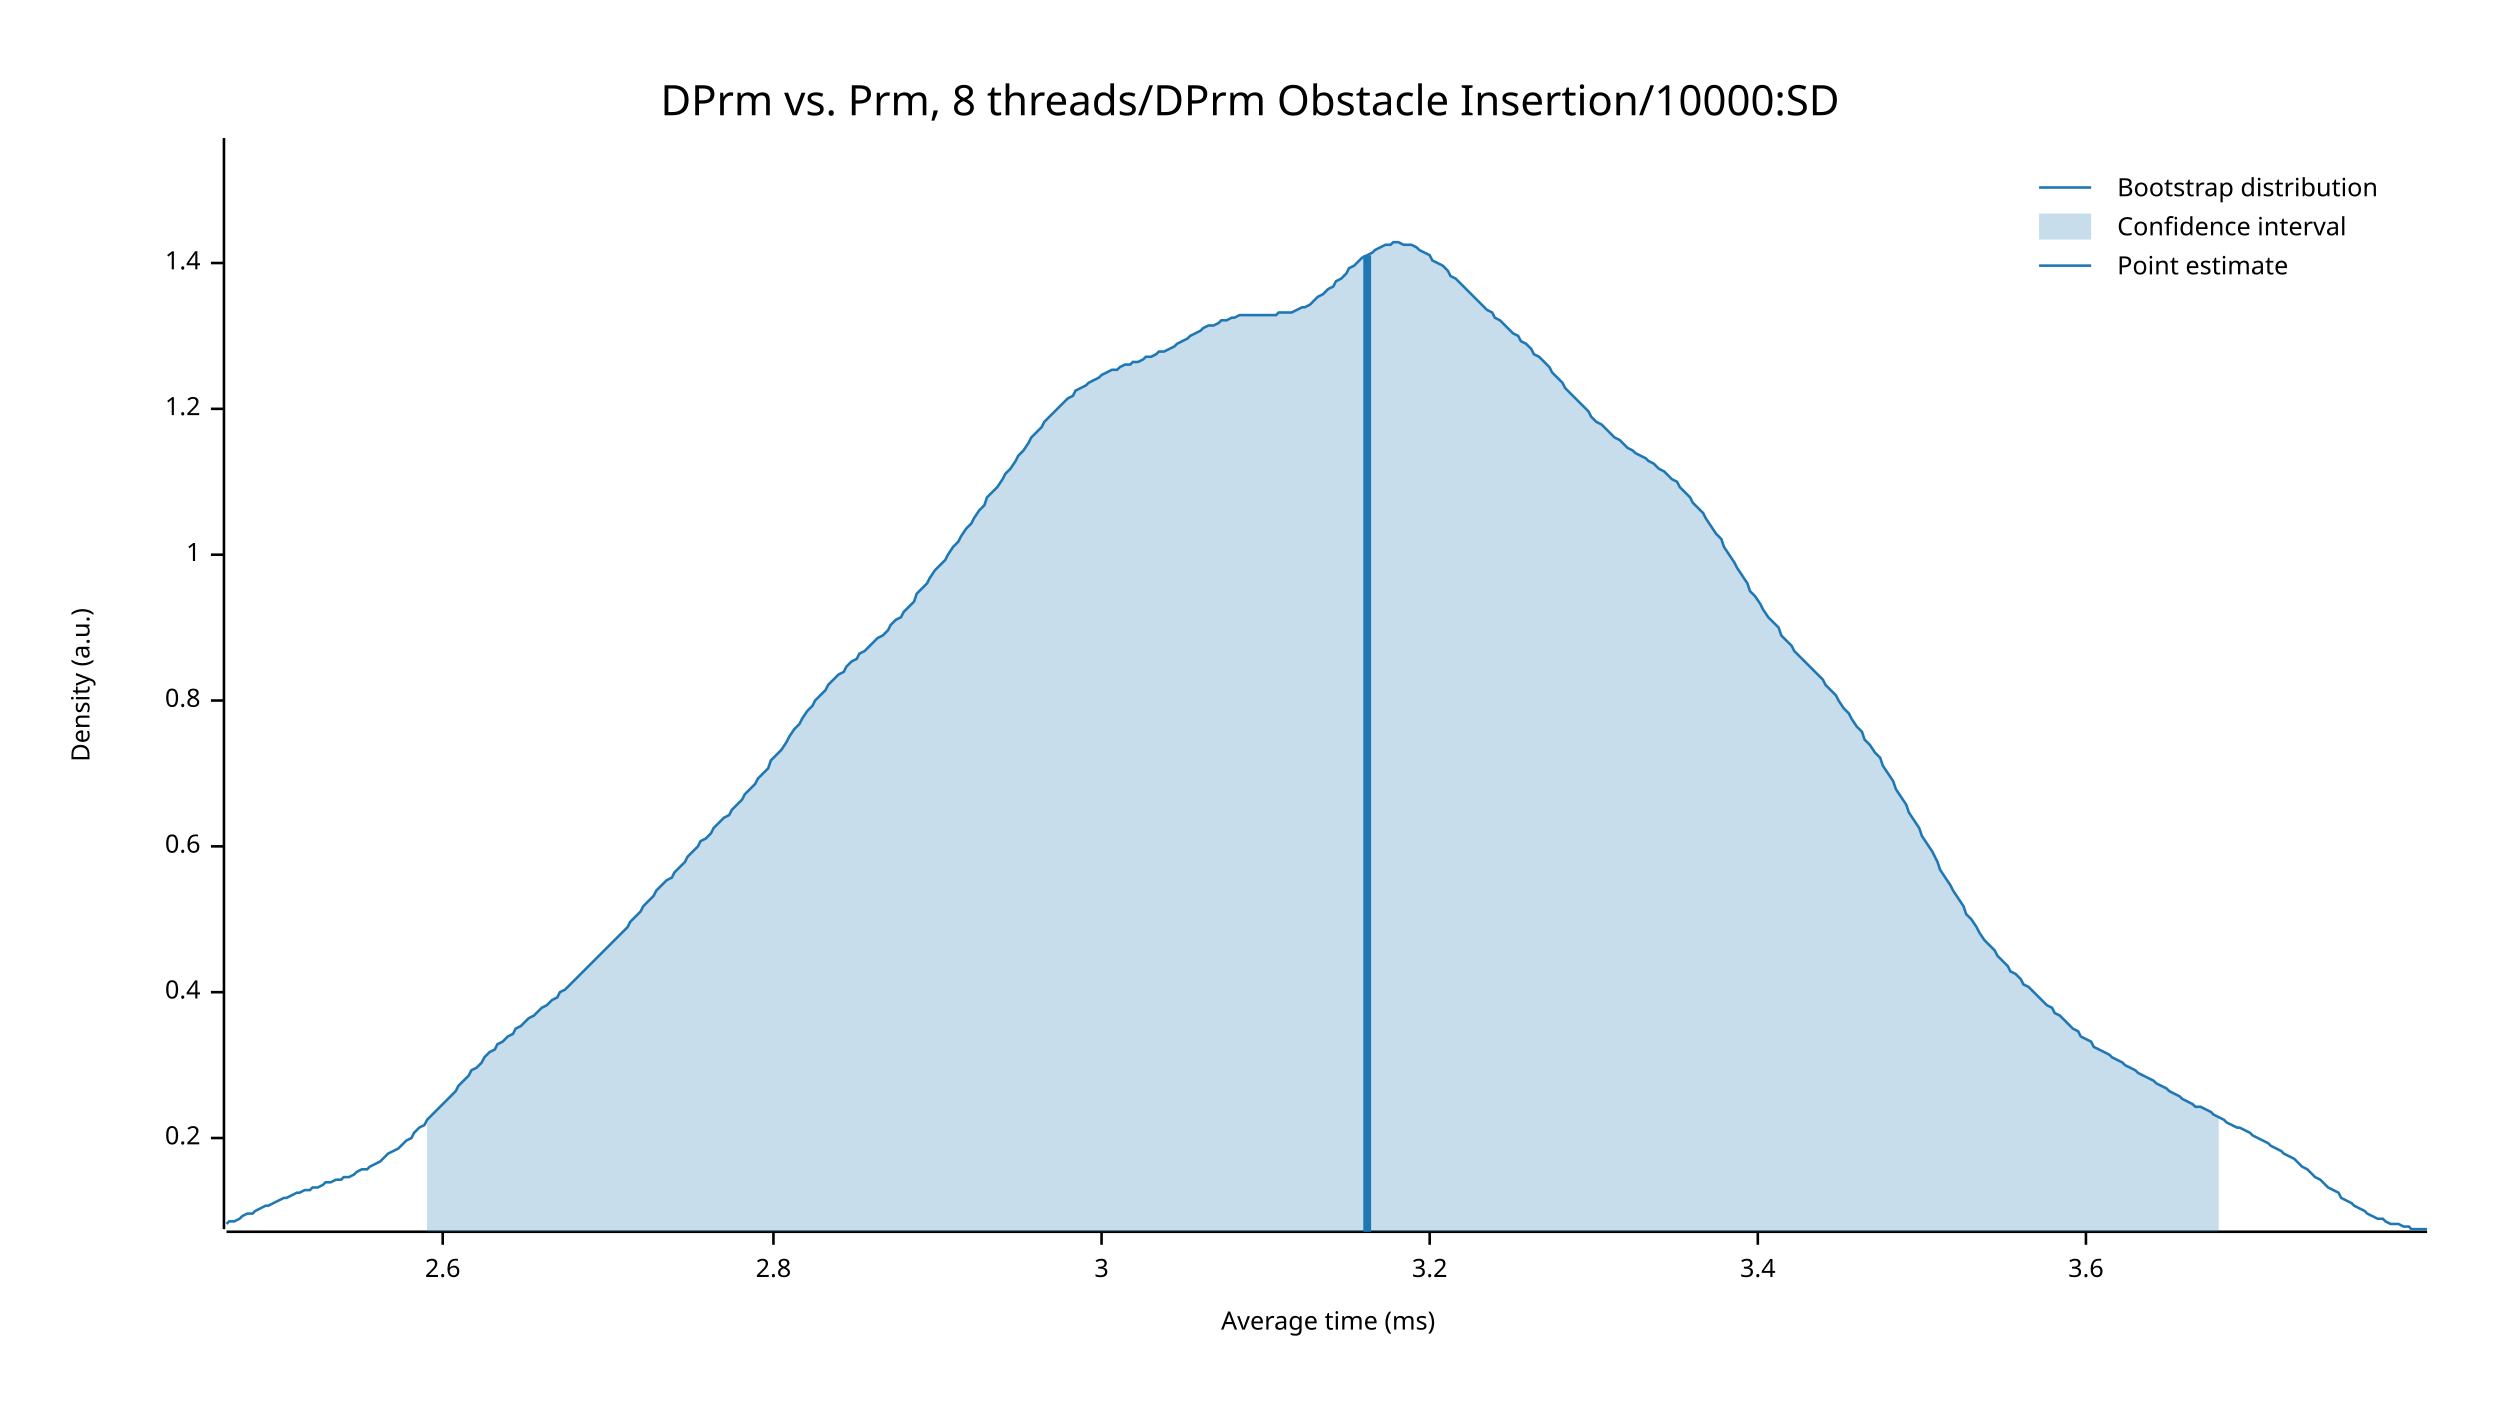
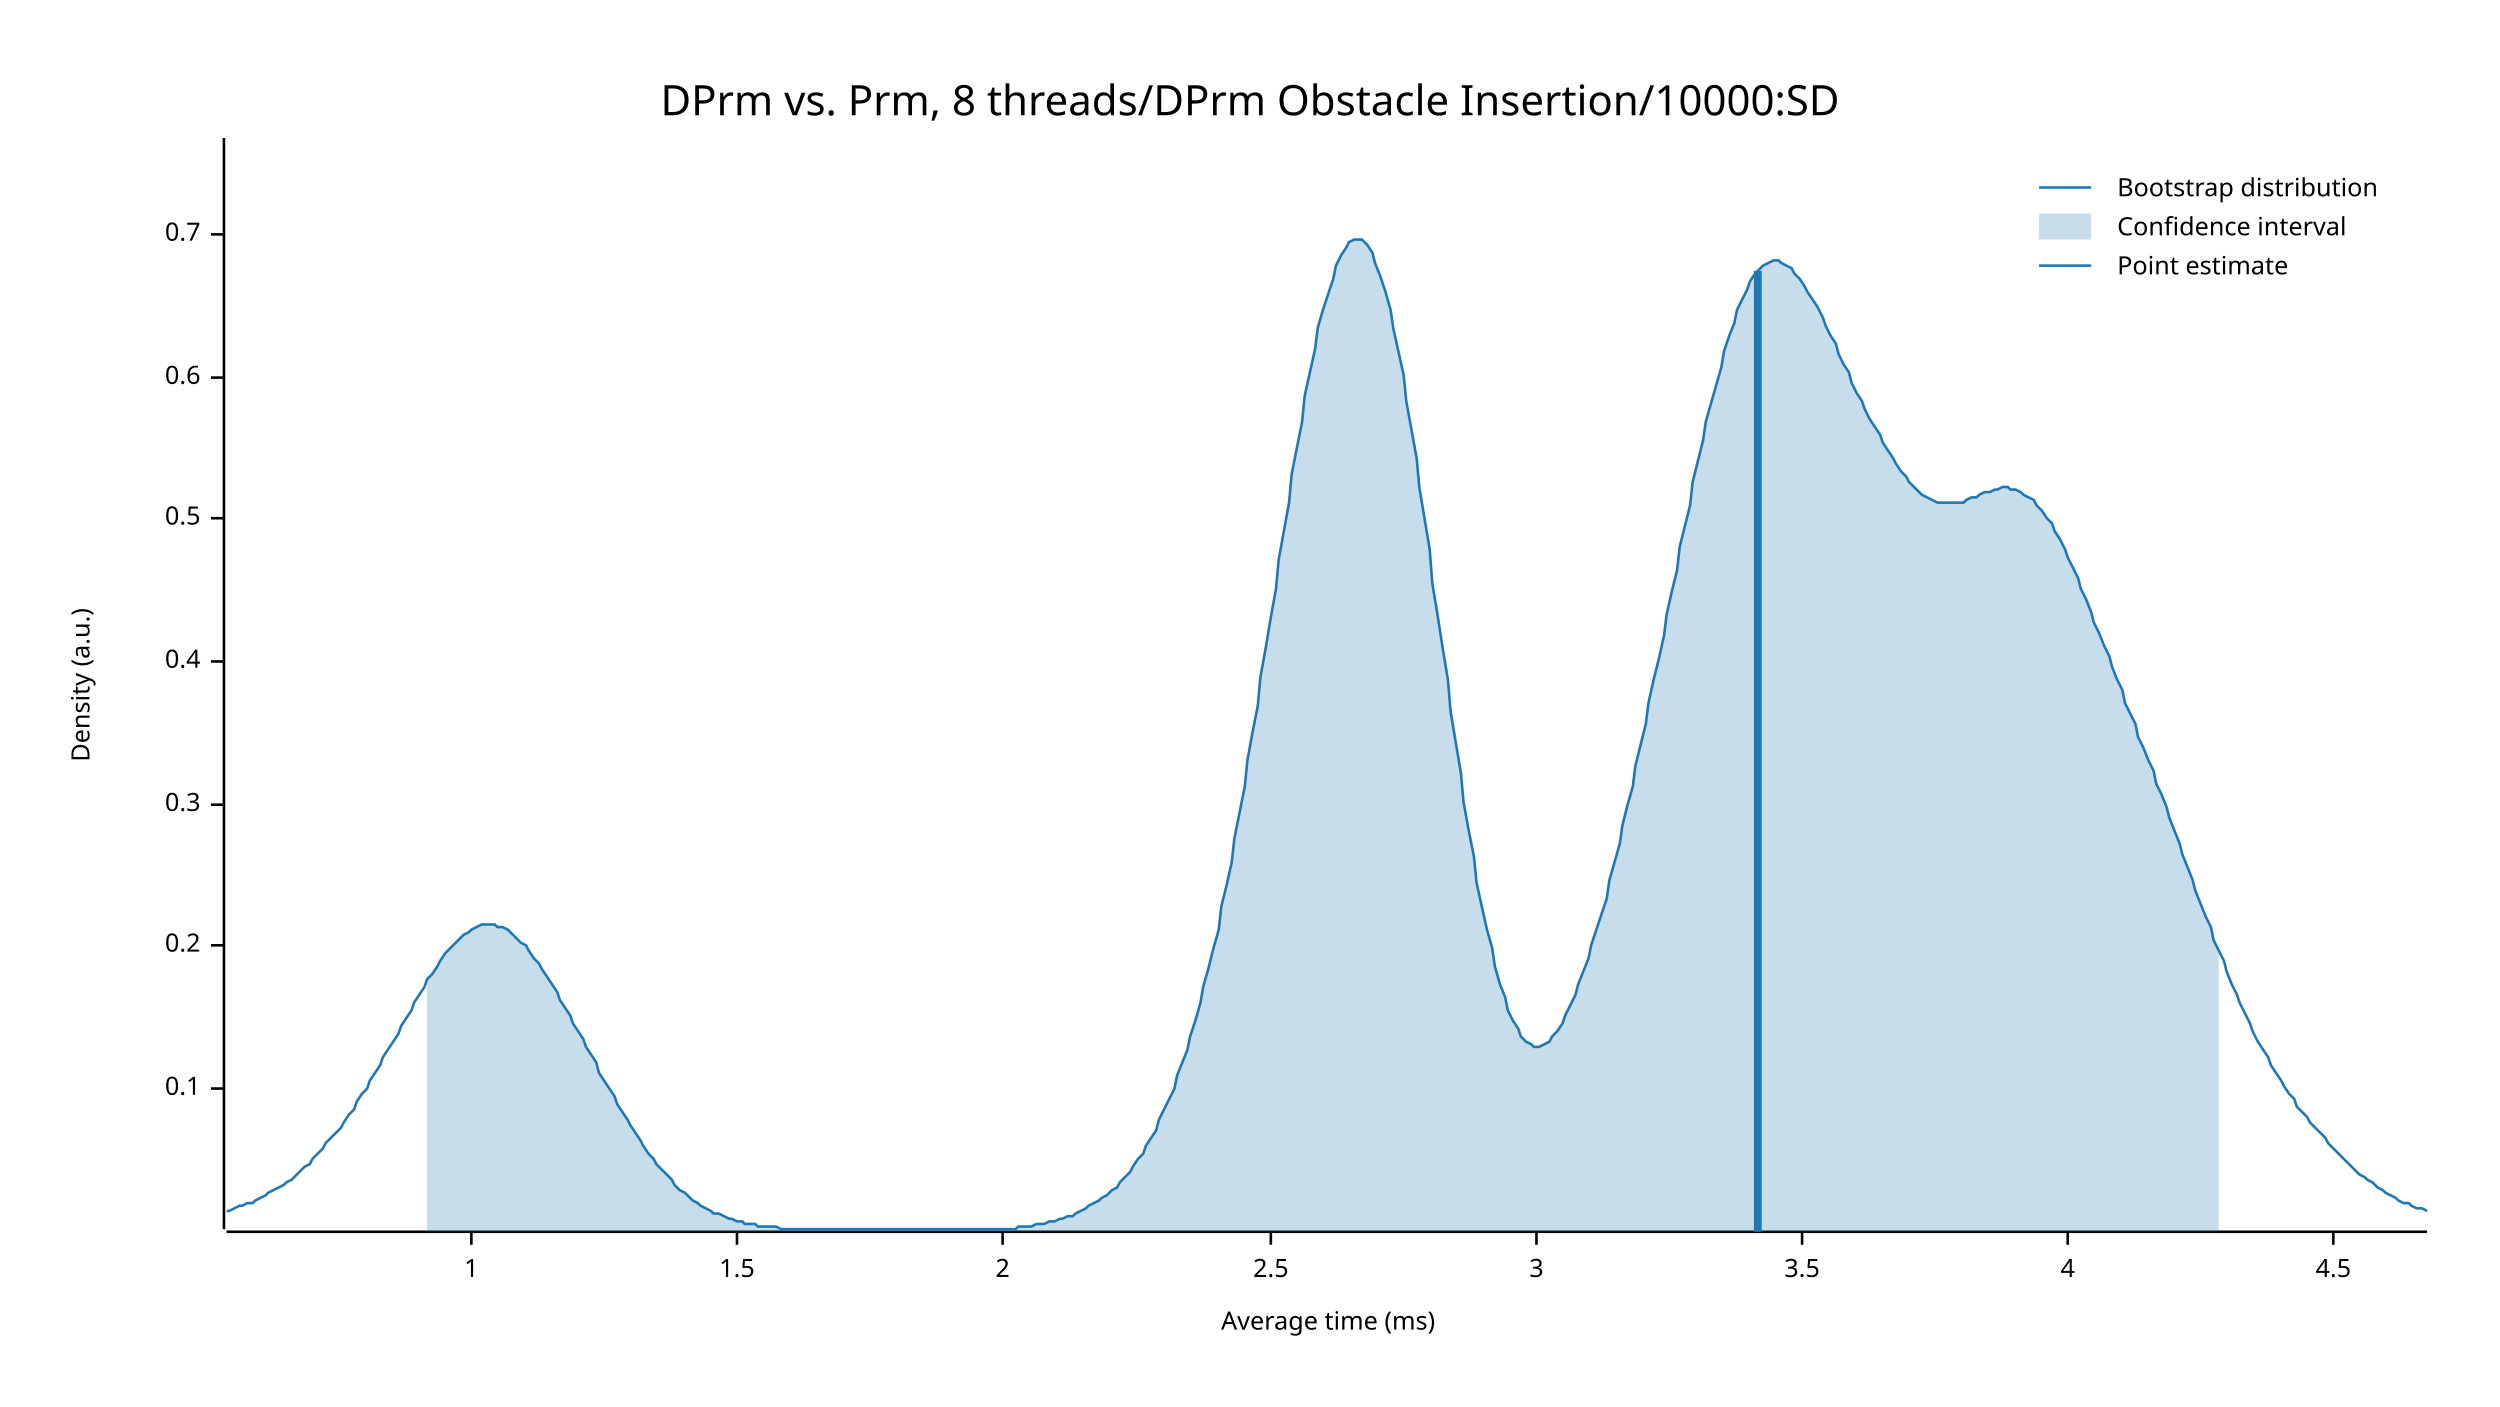
<svg xmlns="http://www.w3.org/2000/svg" width="960" height="540" viewBox="0 0 960 540">
  <text x="480" y="32" dy="0.76em" text-anchor="middle" font-family="sans-serif" font-size="16.129" opacity="1" fill="#000000">
DPrm vs. Prm, 8 threads/DPrm Obstacle Insertion/10000:SD
</text>
  <text x="27" y="263" dy="0.76em" text-anchor="middle" font-family="sans-serif" font-size="9.677" opacity="1" fill="#000000" transform="rotate(270, 27, 263)">
Density (a.u.)
</text>
  <text x="510" y="513" dy="-0.5ex" text-anchor="middle" font-family="sans-serif" font-size="9.677" opacity="1" fill="#000000">
Average time (ms)
</text>
  <polyline fill="none" opacity="1" stroke="#000000" stroke-width="1" points="86,53 86,472 " />
-   <text x="77" y="437" dy="0.5ex" text-anchor="end" font-family="sans-serif" font-size="9.677" opacity="1" fill="#000000">
+   <text x="77" y="418" dy="0.5ex" text-anchor="end" font-family="sans-serif" font-size="9.677" opacity="1" fill="#000000">
+ 0.1
+ </text>
+   <polyline fill="none" opacity="1" stroke="#000000" stroke-width="1" points="81,418 86,418 " />
+   <text x="77" y="363" dy="0.5ex" text-anchor="end" font-family="sans-serif" font-size="9.677" opacity="1" fill="#000000">
0.2
</text>
-   <polyline fill="none" opacity="1" stroke="#000000" stroke-width="1" points="81,437 86,437 " />
-   <text x="77" y="381" dy="0.5ex" text-anchor="end" font-family="sans-serif" font-size="9.677" opacity="1" fill="#000000">
+   <polyline fill="none" opacity="1" stroke="#000000" stroke-width="1" points="81,363 86,363 " />
+   <text x="77" y="309" dy="0.5ex" text-anchor="end" font-family="sans-serif" font-size="9.677" opacity="1" fill="#000000">
+ 0.3
+ </text>
+   <polyline fill="none" opacity="1" stroke="#000000" stroke-width="1" points="81,309 86,309 " />
+   <text x="77" y="254" dy="0.5ex" text-anchor="end" font-family="sans-serif" font-size="9.677" opacity="1" fill="#000000">
0.4
</text>
-   <polyline fill="none" opacity="1" stroke="#000000" stroke-width="1" points="81,381 86,381 " />
-   <text x="77" y="325" dy="0.5ex" text-anchor="end" font-family="sans-serif" font-size="9.677" opacity="1" fill="#000000">
+   <polyline fill="none" opacity="1" stroke="#000000" stroke-width="1" points="81,254 86,254 " />
+   <text x="77" y="199" dy="0.5ex" text-anchor="end" font-family="sans-serif" font-size="9.677" opacity="1" fill="#000000">
+ 0.5
+ </text>
+   <polyline fill="none" opacity="1" stroke="#000000" stroke-width="1" points="81,199 86,199 " />
+   <text x="77" y="145" dy="0.5ex" text-anchor="end" font-family="sans-serif" font-size="9.677" opacity="1" fill="#000000">
0.6
</text>
-   <polyline fill="none" opacity="1" stroke="#000000" stroke-width="1" points="81,325 86,325 " />
-   <text x="77" y="269" dy="0.5ex" text-anchor="end" font-family="sans-serif" font-size="9.677" opacity="1" fill="#000000">
- 0.8
+   <polyline fill="none" opacity="1" stroke="#000000" stroke-width="1" points="81,145 86,145 " />
+   <text x="77" y="90" dy="0.5ex" text-anchor="end" font-family="sans-serif" font-size="9.677" opacity="1" fill="#000000">
+ 0.7
</text>
-   <polyline fill="none" opacity="1" stroke="#000000" stroke-width="1" points="81,269 86,269 " />
-   <text x="77" y="213" dy="0.5ex" text-anchor="end" font-family="sans-serif" font-size="9.677" opacity="1" fill="#000000">
+   <polyline fill="none" opacity="1" stroke="#000000" stroke-width="1" points="81,90 86,90 " />
+   <polyline fill="none" opacity="1" stroke="#000000" stroke-width="1" points="87,473 932,473 " />
+   <text x="181" y="483" dy="0.76em" text-anchor="middle" font-family="sans-serif" font-size="9.677" opacity="1" fill="#000000">
1
</text>
-   <polyline fill="none" opacity="1" stroke="#000000" stroke-width="1" points="81,213 86,213 " />
-   <text x="77" y="157" dy="0.5ex" text-anchor="end" font-family="sans-serif" font-size="9.677" opacity="1" fill="#000000">
- 1.2
+   <polyline fill="none" opacity="1" stroke="#000000" stroke-width="1" points="181,473 181,478 " />
+   <text x="283" y="483" dy="0.76em" text-anchor="middle" font-family="sans-serif" font-size="9.677" opacity="1" fill="#000000">
+ 1.5
</text>
-   <polyline fill="none" opacity="1" stroke="#000000" stroke-width="1" points="81,157 86,157 " />
-   <text x="77" y="101" dy="0.5ex" text-anchor="end" font-family="sans-serif" font-size="9.677" opacity="1" fill="#000000">
- 1.4
+   <polyline fill="none" opacity="1" stroke="#000000" stroke-width="1" points="283,473 283,478 " />
+   <text x="385" y="483" dy="0.76em" text-anchor="middle" font-family="sans-serif" font-size="9.677" opacity="1" fill="#000000">
+ 2
</text>
-   <polyline fill="none" opacity="1" stroke="#000000" stroke-width="1" points="81,101 86,101 " />
-   <polyline fill="none" opacity="1" stroke="#000000" stroke-width="1" points="87,473 932,473 " />
-   <text x="170" y="483" dy="0.76em" text-anchor="middle" font-family="sans-serif" font-size="9.677" opacity="1" fill="#000000">
- 2.6
+   <polyline fill="none" opacity="1" stroke="#000000" stroke-width="1" points="385,473 385,478 " />
+   <text x="488" y="483" dy="0.76em" text-anchor="middle" font-family="sans-serif" font-size="9.677" opacity="1" fill="#000000">
+ 2.5
</text>
-   <polyline fill="none" opacity="1" stroke="#000000" stroke-width="1" points="170,473 170,478 " />
-   <text x="297" y="483" dy="0.76em" text-anchor="middle" font-family="sans-serif" font-size="9.677" opacity="1" fill="#000000">
- 2.8
- </text>
-   <polyline fill="none" opacity="1" stroke="#000000" stroke-width="1" points="297,473 297,478 " />
-   <text x="423" y="483" dy="0.76em" text-anchor="middle" font-family="sans-serif" font-size="9.677" opacity="1" fill="#000000">
+   <polyline fill="none" opacity="1" stroke="#000000" stroke-width="1" points="488,473 488,478 " />
+   <text x="590" y="483" dy="0.76em" text-anchor="middle" font-family="sans-serif" font-size="9.677" opacity="1" fill="#000000">
3
</text>
-   <polyline fill="none" opacity="1" stroke="#000000" stroke-width="1" points="423,473 423,478 " />
-   <text x="549" y="483" dy="0.76em" text-anchor="middle" font-family="sans-serif" font-size="9.677" opacity="1" fill="#000000">
- 3.2
+   <polyline fill="none" opacity="1" stroke="#000000" stroke-width="1" points="590,473 590,478 " />
+   <text x="692" y="483" dy="0.76em" text-anchor="middle" font-family="sans-serif" font-size="9.677" opacity="1" fill="#000000">
+ 3.5
</text>
-   <polyline fill="none" opacity="1" stroke="#000000" stroke-width="1" points="549,473 549,478 " />
-   <text x="675" y="483" dy="0.76em" text-anchor="middle" font-family="sans-serif" font-size="9.677" opacity="1" fill="#000000">
- 3.4
+   <polyline fill="none" opacity="1" stroke="#000000" stroke-width="1" points="692,473 692,478 " />
+   <text x="794" y="483" dy="0.76em" text-anchor="middle" font-family="sans-serif" font-size="9.677" opacity="1" fill="#000000">
+ 4
</text>
-   <polyline fill="none" opacity="1" stroke="#000000" stroke-width="1" points="675,473 675,478 " />
-   <text x="801" y="483" dy="0.76em" text-anchor="middle" font-family="sans-serif" font-size="9.677" opacity="1" fill="#000000">
- 3.6
+   <polyline fill="none" opacity="1" stroke="#000000" stroke-width="1" points="794,473 794,478 " />
+   <text x="896" y="483" dy="0.76em" text-anchor="middle" font-family="sans-serif" font-size="9.677" opacity="1" fill="#000000">
+ 4.5
</text>
-   <polyline fill="none" opacity="1" stroke="#000000" stroke-width="1" points="801,473 801,478 " />
-   <polyline fill="none" opacity="1" stroke="#1F78B4" stroke-width="1" points="87,470 88,469 90,469 92,468 93,467 95,466 97,466 98,465 100,464 102,463 103,463 105,462 107,461 109,460 110,460 112,459 114,458 115,458 117,457 119,457 120,456 122,456 124,455 125,454 127,454 129,453 131,453 132,452 134,452 136,451 137,450 139,449 141,449 142,448 144,447 146,446 147,445 149,443 151,442 153,441 154,440 156,438 158,437 159,435 161,433 163,432 164,430 166,428 168,426 169,425 171,423 173,421 175,419 176,417 178,415 180,413 181,411 183,410 185,408 186,406 188,404 190,403 191,401 193,400 195,398 197,397 198,395 200,394 202,392 203,391 205,390 207,388 208,387 210,386 212,384 214,383 215,381 217,380 219,378 220,377 222,375 224,373 225,372 227,370 229,368 230,367 232,365 234,363 236,361 237,360 239,358 241,356 242,354 244,352 246,350 247,348 249,346 251,344 252,342 254,340 256,338 258,337 259,335 261,333 263,331 264,329 266,327 268,325 269,323 271,322 273,320 274,318 276,316 278,314 280,313 281,311 283,309 285,307 286,305 288,303 290,301 291,299 293,297 295,295 296,292 298,290 300,288 302,285 303,283 305,280 307,278 308,276 310,273 312,271 313,269 315,267 317,265 318,263 320,261 322,259 324,258 325,256 327,254 329,253 330,251 332,250 334,248 335,247 337,245 339,244 341,242 342,240 344,238 346,237 347,235 349,233 351,231 352,228 354,226 356,224 357,222 359,219 361,217 363,215 364,213 366,210 368,208 369,206 371,203 373,201 374,199 376,196 378,194 379,191 381,189 383,187 385,184 386,182 388,180 390,177 391,175 393,173 395,170 396,168 398,166 400,164 401,162 403,160 405,158 407,156 408,155 410,153 412,152 413,150 415,149 417,148 418,147 420,146 422,145 423,144 425,143 427,142 429,142 430,141 432,140 434,140 435,139 437,139 439,138 440,137 442,137 444,136 445,135 447,135 449,134 451,133 452,132 454,131 456,130 457,129 459,128 461,127 462,126 464,125 466,125 468,124 469,123 471,123 473,122 474,122 476,121 478,121 479,121 481,121 483,121 484,121 486,121 488,121 490,121 491,120 493,120 495,120 496,120 498,119 500,118 501,118 503,117 505,115 506,114 508,113 510,111 512,110 513,108 515,107 517,105 518,103 520,102 522,100 523,99 525,98 527,97 528,96 530,95 532,94 534,94 535,93 537,93 539,94 540,94 542,94 544,95 545,96 547,97 549,98 550,100 552,101 554,102 556,104 557,106 559,107 561,109 562,110 564,112 566,114 567,115 569,117 571,119 573,120 574,122 576,123 578,125 579,126 581,128 583,129 584,131 586,132 588,134 589,136 591,137 593,139 595,141 596,143 598,145 600,147 601,149 603,151 605,153 606,154 608,156 610,158 611,160 613,162 615,163 617,165 618,166 620,168 622,169 623,170 625,172 627,173 628,174 630,175 632,176 633,177 635,178 637,180 639,181 640,182 642,184 644,185 645,187 647,189 649,191 650,193 652,195 654,197 655,199 657,202 659,205 661,207 662,210 664,213 666,216 667,218 669,221 671,224 672,227 674,229 676,232 677,234 679,237 681,239 683,241 684,244 686,246 688,248 689,250 691,252 693,254 694,255 696,257 698,259 700,261 701,263 703,265 705,267 706,269 708,272 710,274 711,276 713,279 715,281 716,284 718,286 720,289 722,291 723,294 725,297 727,300 728,303 730,306 732,309 733,312 735,315 737,318 738,321 740,324 742,327 744,331 745,334 747,337 749,340 750,342 752,345 754,348 755,351 757,353 759,356 760,358 762,361 764,363 766,365 767,367 769,369 771,371 772,373 774,374 776,376 777,378 779,379 781,381 782,382 784,384 786,386 788,387 789,389 791,390 793,392 794,393 796,395 798,396 799,398 801,399 803,400 804,402 806,403 808,404 810,405 811,406 813,407 815,408 816,409 818,410 820,411 821,412 823,413 825,414 827,415 828,416 830,417 832,418 833,419 835,420 837,421 838,422 840,423 842,424 843,425 845,425 847,426 849,427 850,428 852,429 854,430 855,431 857,432 859,433 860,433 862,434 864,435 865,436 867,437 869,438 871,439 872,440 874,441 876,442 877,443 879,444 881,445 882,446 884,448 886,449 887,450 889,452 891,453 893,455 894,456 896,457 898,458 899,460 901,461 903,462 904,463 906,464 908,465 909,466 911,467 913,468 915,468 916,469 918,470 920,470 921,470 923,471 925,471 926,472 928,472 930,472 932,472 " />
-   <polygon opacity="0.25" fill="#1F78B4" points="164,430 166,428 168,426 169,425 171,423 173,421 175,419 176,417 178,415 180,413 181,411 183,410 185,408 186,406 188,404 190,403 191,401 193,400 195,398 197,397 198,395 200,394 202,392 203,391 205,390 207,388 208,387 210,386 212,384 214,383 215,381 217,380 219,378 220,377 222,375 224,373 225,372 227,370 229,368 230,367 232,365 234,363 236,361 237,360 239,358 241,356 242,354 244,352 246,350 247,348 249,346 251,344 252,342 254,340 256,338 258,337 259,335 261,333 263,331 264,329 266,327 268,325 269,323 271,322 273,320 274,318 276,316 278,314 280,313 281,311 283,309 285,307 286,305 288,303 290,301 291,299 293,297 295,295 296,292 298,290 300,288 302,285 303,283 305,280 307,278 308,276 310,273 312,271 313,269 315,267 317,265 318,263 320,261 322,259 324,258 325,256 327,254 329,253 330,251 332,250 334,248 335,247 337,245 339,244 341,242 342,240 344,238 346,237 347,235 349,233 351,231 352,228 354,226 356,224 357,222 359,219 361,217 363,215 364,213 366,210 368,208 369,206 371,203 373,201 374,199 376,196 378,194 379,191 381,189 383,187 385,184 386,182 388,180 390,177 391,175 393,173 395,170 396,168 398,166 400,164 401,162 403,160 405,158 407,156 408,155 410,153 412,152 413,150 415,149 417,148 418,147 420,146 422,145 423,144 425,143 427,142 429,142 430,141 432,140 434,140 435,139 437,139 439,138 440,137 442,137 444,136 445,135 447,135 449,134 451,133 452,132 454,131 456,130 457,129 459,128 461,127 462,126 464,125 466,125 468,124 469,123 471,123 473,122 474,122 476,121 478,121 479,121 481,121 483,121 484,121 486,121 488,121 490,121 491,120 493,120 495,120 496,120 498,119 500,118 501,118 503,117 505,115 506,114 508,113 510,111 512,110 513,108 515,107 517,105 518,103 520,102 522,100 523,99 525,98 527,97 528,96 530,95 532,94 534,94 535,93 537,93 539,94 540,94 542,94 544,95 545,96 547,97 549,98 550,100 552,101 554,102 556,104 557,106 559,107 561,109 562,110 564,112 566,114 567,115 569,117 571,119 573,120 574,122 576,123 578,125 579,126 581,128 583,129 584,131 586,132 588,134 589,136 591,137 593,139 595,141 596,143 598,145 600,147 601,149 603,151 605,153 606,154 608,156 610,158 611,160 613,162 615,163 617,165 618,166 620,168 622,169 623,170 625,172 627,173 628,174 630,175 632,176 633,177 635,178 637,180 639,181 640,182 642,184 644,185 645,187 647,189 649,191 650,193 652,195 654,197 655,199 657,202 659,205 661,207 662,210 664,213 666,216 667,218 669,221 671,224 672,227 674,229 676,232 677,234 679,237 681,239 683,241 684,244 686,246 688,248 689,250 691,252 693,254 694,255 696,257 698,259 700,261 701,263 703,265 705,267 706,269 708,272 710,274 711,276 713,279 715,281 716,284 718,286 720,289 722,291 723,294 725,297 727,300 728,303 730,306 732,309 733,312 735,315 737,318 738,321 740,324 742,327 744,331 745,334 747,337 749,340 750,342 752,345 754,348 755,351 757,353 759,356 760,358 762,361 764,363 766,365 767,367 769,369 771,371 772,373 774,374 776,376 777,378 779,379 781,381 782,382 784,384 786,386 788,387 789,389 791,390 793,392 794,393 796,395 798,396 799,398 801,399 803,400 804,402 806,403 808,404 810,405 811,406 813,407 815,408 816,409 818,410 820,411 821,412 823,413 825,414 827,415 828,416 830,417 832,418 833,419 835,420 837,421 838,422 840,423 842,424 843,425 845,425 847,426 849,427 850,428 852,429 852,473 164,473 " />
-   <polyline fill="none" opacity="1" stroke="#1F78B4" stroke-width="3" points="525,473 525,98 " />
+   <polyline fill="none" opacity="1" stroke="#000000" stroke-width="1" points="896,473 896,478 " />
+   <polyline fill="none" opacity="1" stroke="#1F78B4" stroke-width="1" points="87,465 88,465 90,464 92,463 93,463 95,462 97,462 98,461 100,460 102,459 103,458 105,457 107,456 109,455 110,454 112,453 114,451 115,450 117,448 119,447 120,445 122,443 124,441 125,439 127,437 129,435 131,433 132,431 134,428 136,426 137,423 139,420 141,418 142,415 144,412 146,409 147,406 149,403 151,400 153,397 154,394 156,391 158,388 159,385 161,382 163,379 164,376 166,374 168,371 169,369 171,366 173,364 175,362 176,361 178,359 180,358 181,357 183,356 185,355 186,355 188,355 190,355 191,356 193,356 195,357 197,359 198,360 200,362 202,363 203,365 205,368 207,370 208,372 210,375 212,378 214,381 215,384 217,387 219,390 220,393 222,396 224,399 225,402 227,405 229,408 230,412 232,415 234,418 236,421 237,424 239,427 241,430 242,432 244,435 246,438 247,440 249,443 251,445 252,447 254,449 256,451 258,453 259,455 261,457 263,458 264,459 266,461 268,462 269,463 271,464 273,465 274,466 276,466 278,467 280,468 281,468 283,469 285,469 286,470 288,470 290,470 291,471 293,471 295,471 296,471 298,471 300,472 302,472 303,472 305,472 307,472 308,472 310,472 312,472 313,472 315,472 317,472 318,472 320,472 322,472 324,472 325,472 327,472 329,472 330,472 332,472 334,472 335,472 337,472 339,472 341,472 342,472 344,472 346,472 347,472 349,472 351,472 352,472 354,472 356,472 357,472 359,472 361,472 363,472 364,472 366,472 368,472 369,472 371,472 373,472 374,472 376,472 378,472 379,472 381,472 383,472 385,472 386,472 388,472 390,472 391,471 393,471 395,471 396,471 398,470 400,470 401,470 403,469 405,469 407,468 408,468 410,467 412,467 413,466 415,465 417,464 418,463 420,462 422,461 423,460 425,459 427,457 429,456 430,454 432,452 434,450 435,448 437,445 439,443 440,440 442,437 444,434 445,430 447,426 449,422 451,418 452,413 454,408 456,403 457,398 459,392 461,385 462,379 464,372 466,364 468,357 469,348 471,340 473,331 474,322 476,312 478,302 479,292 481,281 483,271 484,260 486,249 488,237 490,226 491,215 493,204 495,193 496,182 498,172 500,162 501,152 503,143 505,134 506,126 508,119 510,113 512,107 513,102 515,98 517,95 518,93 520,92 522,92 523,92 525,94 527,97 528,101 530,106 532,112 534,119 535,126 537,135 539,144 540,154 542,165 544,176 545,187 547,199 549,211 550,224 552,236 554,249 556,261 557,273 559,285 561,297 562,308 564,319 566,329 567,339 569,348 571,357 573,364 574,371 576,378 578,383 579,388 581,392 583,395 584,398 586,400 588,401 589,402 591,402 593,401 595,400 596,398 598,396 600,393 601,390 603,386 605,382 606,378 608,373 610,368 611,363 613,357 615,351 617,345 618,338 620,331 622,324 623,317 625,309 627,302 628,294 630,286 632,278 633,270 635,261 637,253 639,244 640,236 642,227 644,219 645,210 647,202 649,194 650,185 652,177 654,169 655,162 657,155 659,148 661,141 662,135 664,129 666,124 667,119 669,115 671,111 672,108 674,105 676,103 677,102 679,101 681,100 683,100 684,101 686,102 688,103 689,105 691,107 693,110 694,112 696,115 698,118 700,122 701,125 703,129 705,132 706,136 708,140 710,143 711,147 713,151 715,154 716,157 718,161 720,164 722,167 723,170 725,173 727,176 728,178 730,181 732,183 733,185 735,187 737,189 738,190 740,191 742,192 744,193 745,193 747,193 749,193 750,193 752,193 754,193 755,192 757,191 759,191 760,190 762,189 764,189 766,188 767,188 769,187 771,187 772,188 774,188 776,189 777,190 779,191 781,192 782,194 784,196 786,199 788,201 789,204 791,207 793,211 794,214 796,218 798,222 799,226 801,230 803,235 804,239 806,243 808,248 810,252 811,256 813,261 815,265 816,270 818,274 820,278 821,283 823,287 825,292 827,296 828,301 830,305 832,310 833,314 835,319 837,324 838,328 840,333 842,338 843,342 845,347 847,352 849,356 850,361 852,365 854,369 855,373 857,378 859,382 860,385 862,389 864,393 865,396 867,400 869,403 871,406 872,409 874,412 876,415 877,417 879,420 881,422 882,425 884,427 886,429 887,431 889,433 891,435 893,437 894,439 896,441 898,443 899,444 901,446 903,448 904,449 906,451 908,452 909,453 911,454 913,456 915,457 916,458 918,459 920,460 921,461 923,462 925,462 926,463 928,464 930,464 932,465 " />
+   <polygon opacity="0.25" fill="#1F78B4" points="164,376 166,374 168,371 169,369 171,366 173,364 175,362 176,361 178,359 180,358 181,357 183,356 185,355 186,355 188,355 190,355 191,356 193,356 195,357 197,359 198,360 200,362 202,363 203,365 205,368 207,370 208,372 210,375 212,378 214,381 215,384 217,387 219,390 220,393 222,396 224,399 225,402 227,405 229,408 230,412 232,415 234,418 236,421 237,424 239,427 241,430 242,432 244,435 246,438 247,440 249,443 251,445 252,447 254,449 256,451 258,453 259,455 261,457 263,458 264,459 266,461 268,462 269,463 271,464 273,465 274,466 276,466 278,467 280,468 281,468 283,469 285,469 286,470 288,470 290,470 291,471 293,471 295,471 296,471 298,471 300,472 302,472 303,472 305,472 307,472 308,472 310,472 312,472 313,472 315,472 317,472 318,472 320,472 322,472 324,472 325,472 327,472 329,472 330,472 332,472 334,472 335,472 337,472 339,472 341,472 342,472 344,472 346,472 347,472 349,472 351,472 352,472 354,472 356,472 357,472 359,472 361,472 363,472 364,472 366,472 368,472 369,472 371,472 373,472 374,472 376,472 378,472 379,472 381,472 383,472 385,472 386,472 388,472 390,472 391,471 393,471 395,471 396,471 398,470 400,470 401,470 403,469 405,469 407,468 408,468 410,467 412,467 413,466 415,465 417,464 418,463 420,462 422,461 423,460 425,459 427,457 429,456 430,454 432,452 434,450 435,448 437,445 439,443 440,440 442,437 444,434 445,430 447,426 449,422 451,418 452,413 454,408 456,403 457,398 459,392 461,385 462,379 464,372 466,364 468,357 469,348 471,340 473,331 474,322 476,312 478,302 479,292 481,281 483,271 484,260 486,249 488,237 490,226 491,215 493,204 495,193 496,182 498,172 500,162 501,152 503,143 505,134 506,126 508,119 510,113 512,107 513,102 515,98 517,95 518,93 520,92 522,92 523,92 525,94 527,97 528,101 530,106 532,112 534,119 535,126 537,135 539,144 540,154 542,165 544,176 545,187 547,199 549,211 550,224 552,236 554,249 556,261 557,273 559,285 561,297 562,308 564,319 566,329 567,339 569,348 571,357 573,364 574,371 576,378 578,383 579,388 581,392 583,395 584,398 586,400 588,401 589,402 591,402 593,401 595,400 596,398 598,396 600,393 601,390 603,386 605,382 606,378 608,373 610,368 611,363 613,357 615,351 617,345 618,338 620,331 622,324 623,317 625,309 627,302 628,294 630,286 632,278 633,270 635,261 637,253 639,244 640,236 642,227 644,219 645,210 647,202 649,194 650,185 652,177 654,169 655,162 657,155 659,148 661,141 662,135 664,129 666,124 667,119 669,115 671,111 672,108 674,105 676,103 677,102 679,101 681,100 683,100 684,101 686,102 688,103 689,105 691,107 693,110 694,112 696,115 698,118 700,122 701,125 703,129 705,132 706,136 708,140 710,143 711,147 713,151 715,154 716,157 718,161 720,164 722,167 723,170 725,173 727,176 728,178 730,181 732,183 733,185 735,187 737,189 738,190 740,191 742,192 744,193 745,193 747,193 749,193 750,193 752,193 754,193 755,192 757,191 759,191 760,190 762,189 764,189 766,188 767,188 769,187 771,187 772,188 774,188 776,189 777,190 779,191 781,192 782,194 784,196 786,199 788,201 789,204 791,207 793,211 794,214 796,218 798,222 799,226 801,230 803,235 804,239 806,243 808,248 810,252 811,256 813,261 815,265 816,270 818,274 820,278 821,283 823,287 825,292 827,296 828,301 830,305 832,310 833,314 835,319 837,324 838,328 840,333 842,338 843,342 845,347 847,352 849,356 850,361 852,365 852,473 164,473 " />
+   <polyline fill="none" opacity="1" stroke="#1F78B4" stroke-width="3" points="675,473 675,104 " />
  <text x="813" y="68" dy="0.76em" text-anchor="start" font-family="sans-serif" font-size="9.677" opacity="1" fill="#000000">
Bootstrap distribution
</text>
  <text x="813" y="83" dy="0.76em" text-anchor="start" font-family="sans-serif" font-size="9.677" opacity="1" fill="#000000">
Confidence interval
</text>
  <text x="813" y="98" dy="0.76em" text-anchor="start" font-family="sans-serif" font-size="9.677" opacity="1" fill="#000000">
Point estimate
</text>
  <polyline fill="none" opacity="1" stroke="#1F78B4" stroke-width="1" points="783,72 803,72 " />
  <rect x="783" y="82" width="20" height="10" opacity="0.25" fill="#1F78B4" stroke="none" />
  <polyline fill="none" opacity="1" stroke="#1F78B4" stroke-width="1" points="783,102 803,102 " />
</svg>
